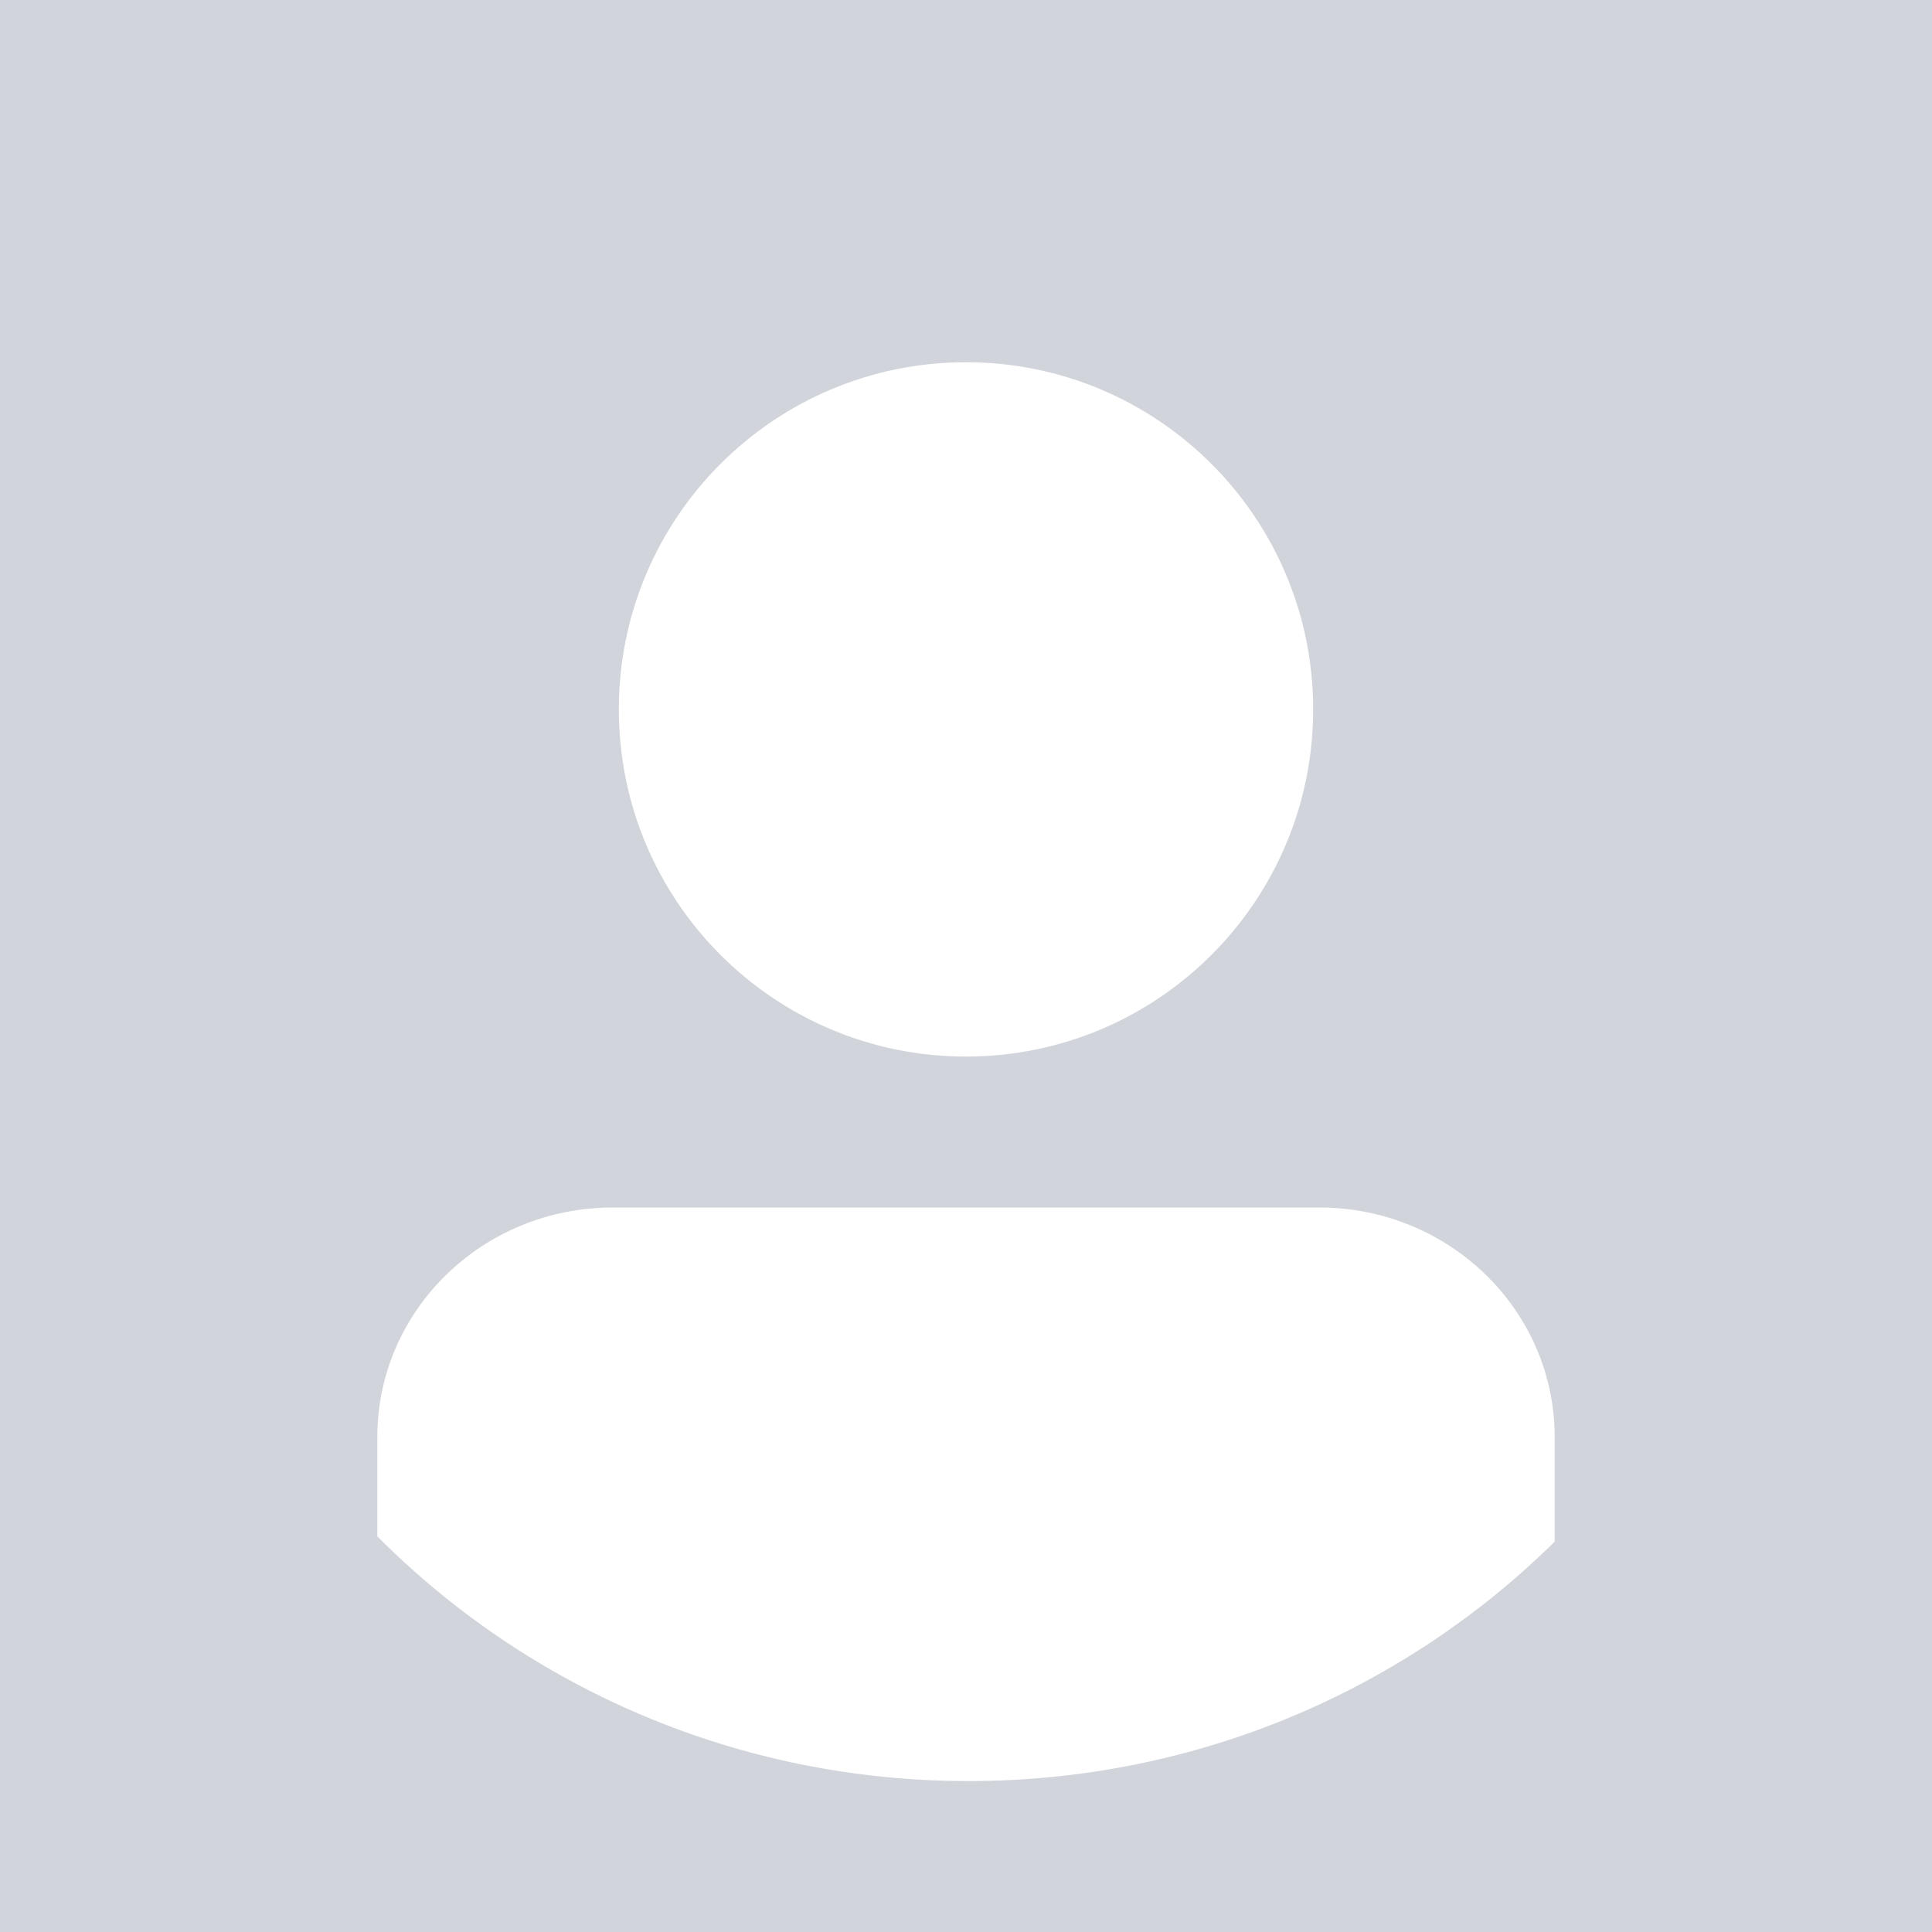
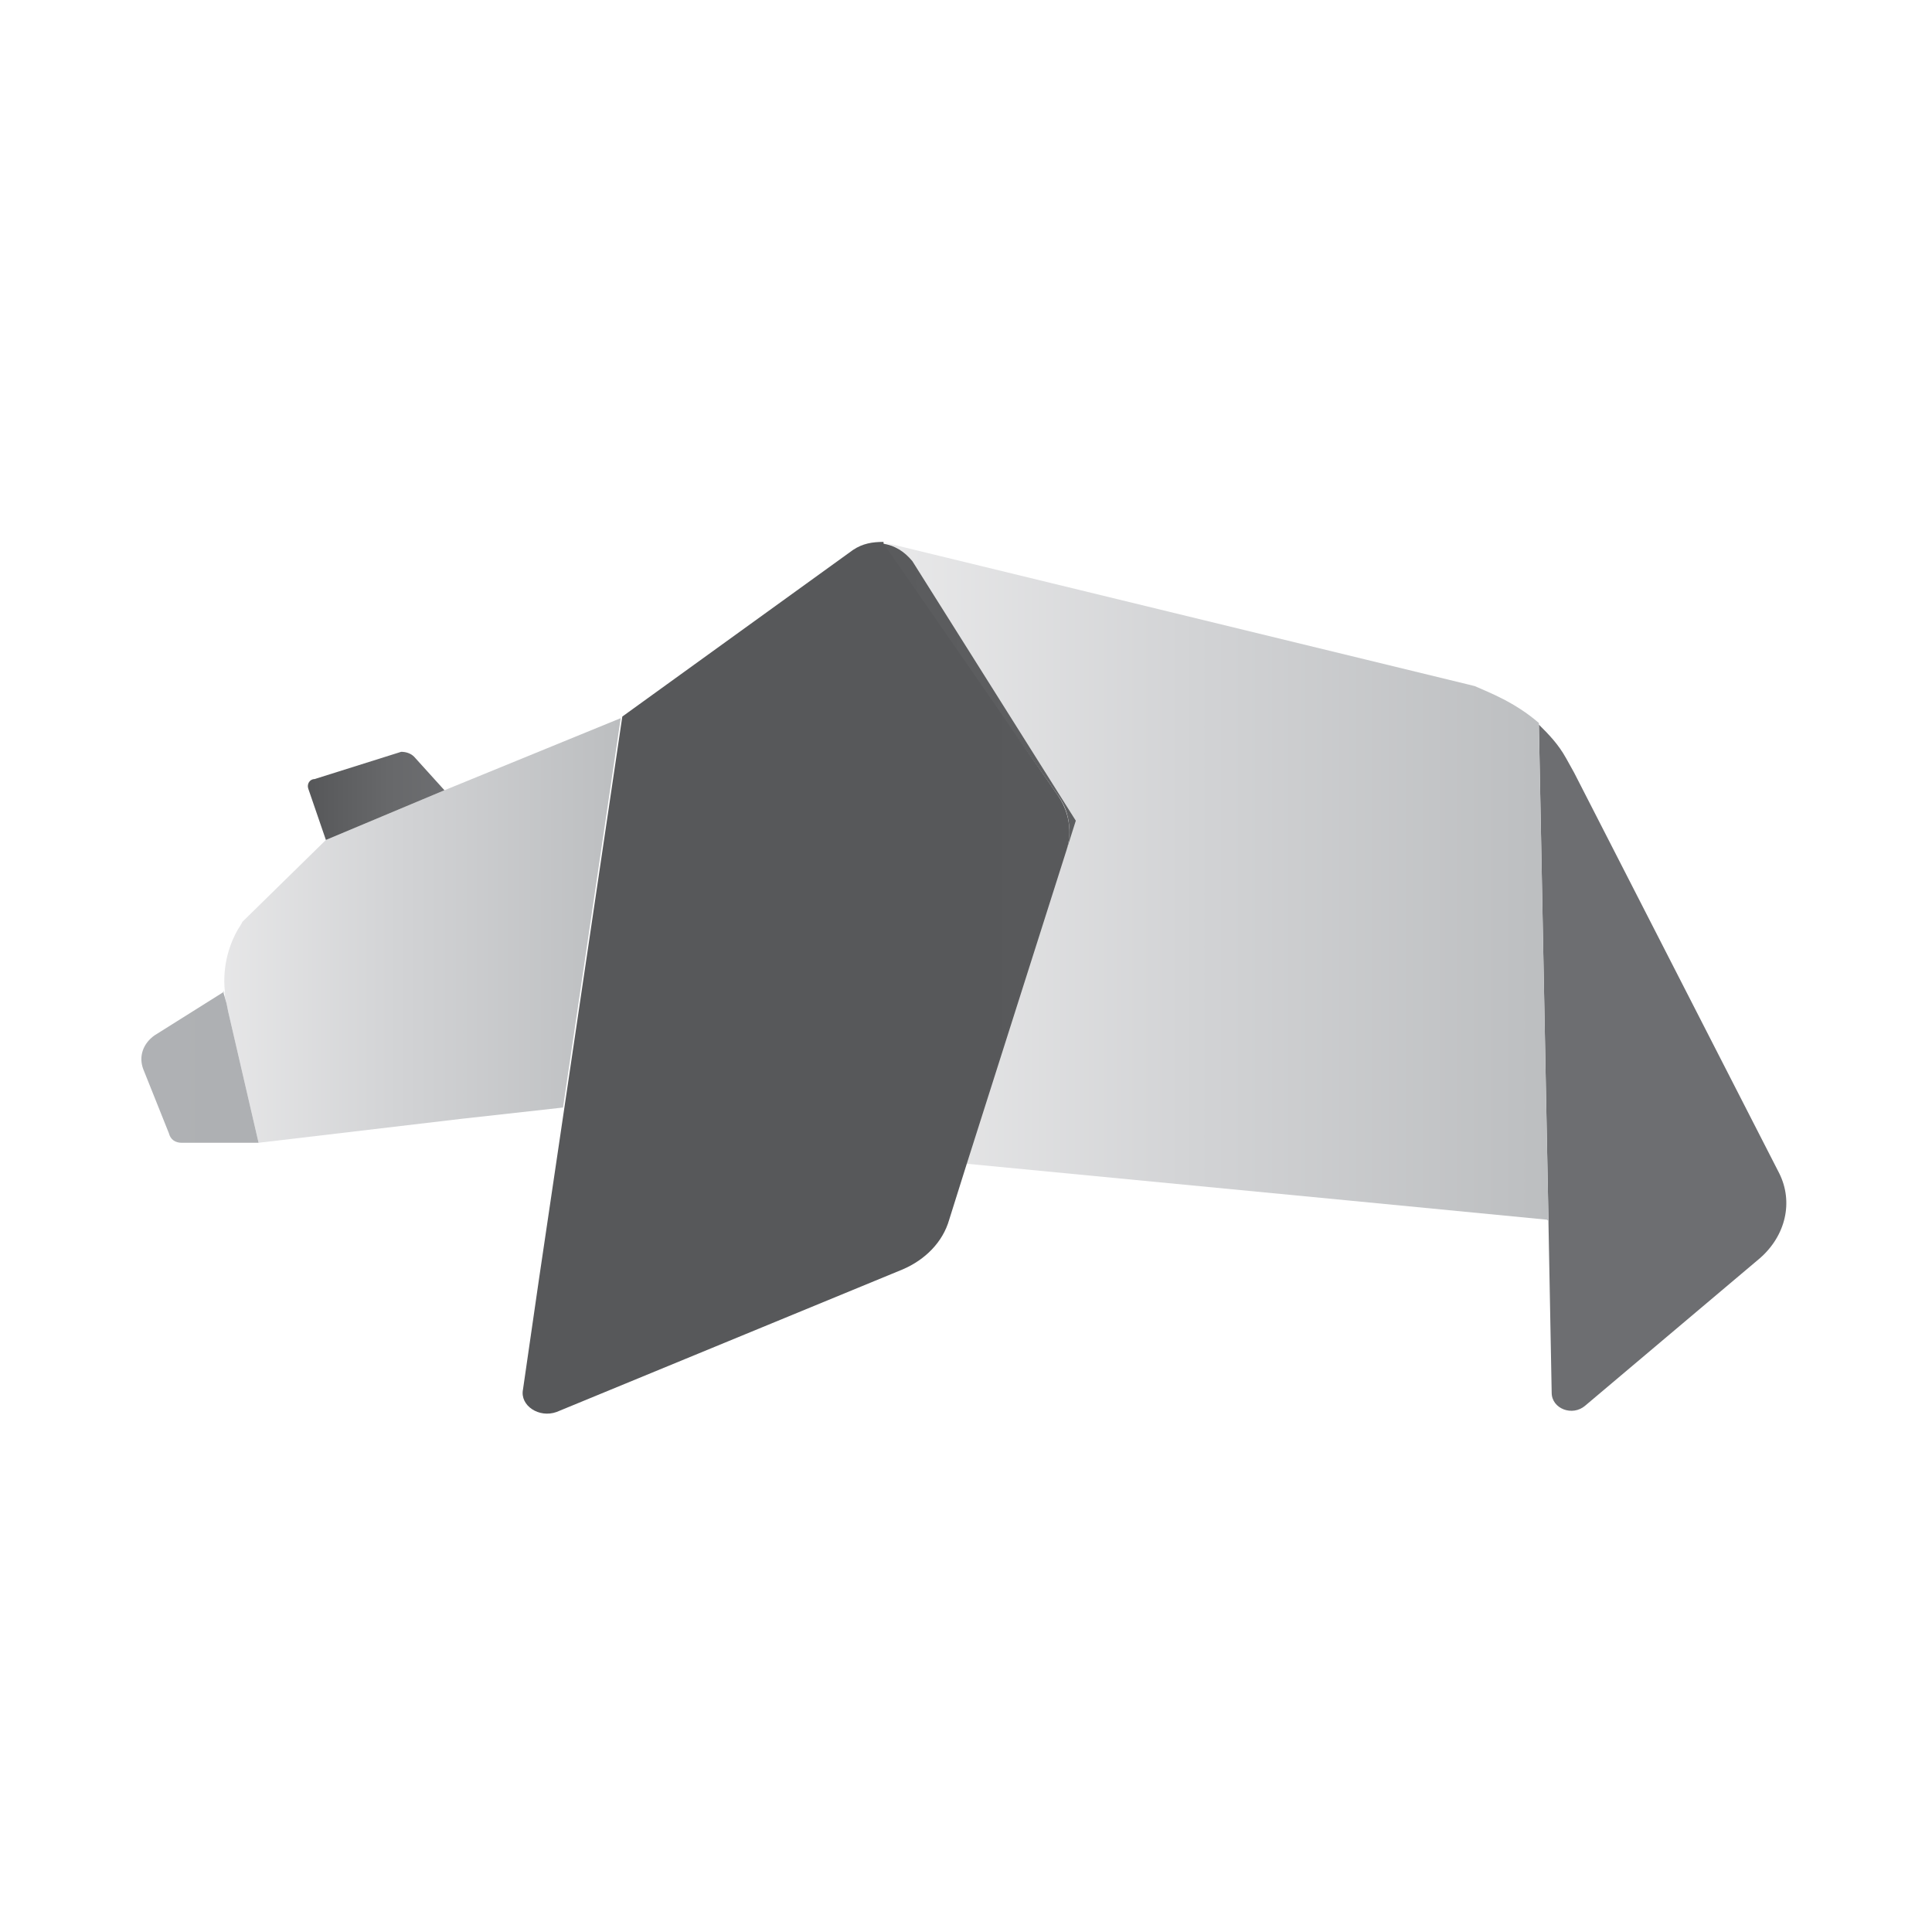
- <svg xmlns="http://www.w3.org/2000/svg" width="128" height="128" viewBox="0 0 128 128" fill="none">
-   <rect width="128" height="128" fill="#D1D5DB" />
-   <path d="M103 102.139C93.094 111.92 79.35 118 64.164 118C48.806 118 34.929 111.768 25 101.789V95.2C25 86.81 31.981 80 40.6 80H87.4C96.019 80 103 86.81 103 95.2V102.139Z" fill="white" />
-   <path d="M63.996 24C51.294 24 41 34.294 41 46.996C41 59.706 51.294 70 63.996 70C76.698 70 87 59.706 87 46.996C87 34.294 76.698 24 63.996 24Z" fill="white" />
+ <svg xmlns="http://www.w3.org/2000/svg" width="82" height="82" viewBox="0 0 82 82" fill="none">
+   <rect width="82" height="82" fill="white" />
+   <path d="M75.515 49.795C76.127 51.019 75.787 52.447 74.699 53.4L67.286 59.656C66.742 60.133 65.858 59.792 65.858 59.112L65.722 51.904V51.836L65.314 30.753C65.722 31.161 66.13 31.569 66.47 32.181L66.81 32.793L75.515 49.795Z" fill="url(#paint0_linear)" />
+   <path d="M65.382 30.753L65.79 51.836L65.382 30.753Z" fill="url(#paint1_linear)" />
+   <path d="M65.314 30.685L65.722 51.767C65.722 51.767 65.722 51.836 65.654 51.767L57.221 50.951L40.967 49.387C40.967 49.387 40.899 49.387 40.899 49.319L45.116 36.058L45.524 34.765L38.587 23.748C38.315 23.34 37.839 23.068 37.363 23H37.431L62.322 29.053L62.594 29.121C63.206 29.393 64.294 29.801 65.314 30.685Z" fill="url(#paint2_linear)" />
+   <path d="M38.723 23.816L45.66 34.833L45.252 36.126C45.524 35.309 45.388 34.357 44.844 33.677L37.431 23.136V23.068C37.975 23.136 38.383 23.408 38.723 23.816Z" fill="url(#paint3_linear)" />
+   <path d="M44.843 33.677C45.388 34.425 45.524 35.309 45.252 36.126L41.035 49.387L40.287 51.767C40.015 52.72 39.267 53.468 38.315 53.876L23.625 59.928C22.877 60.2 22.061 59.656 22.197 58.976L22.877 54.284L23.965 46.939L26.413 30.413L36.206 23.34C36.614 23.068 37.023 23 37.499 23V23.068L44.843 33.677Z" fill="url(#paint4_linear)" />
+   <path d="M45.184 36.126L40.967 49.455V49.387L45.184 36.126Z" fill="url(#paint5_linear)" />
+   <path d="M26.345 30.481L23.897 47.007L19.612 47.483L10.975 48.503L9.683 42.926L9.615 42.586L9.547 42.314C9.547 42.246 9.547 42.178 9.547 42.11C9.411 40.886 9.819 39.934 10.091 39.458C10.227 39.254 10.295 39.118 10.295 39.118L13.832 35.65L18.864 33.541L26.345 30.481Z" fill="url(#paint6_linear)" />
+   <path d="M13.832 35.65L13.084 33.473C13.016 33.269 13.152 33.065 13.356 33.065L17.028 31.909C17.232 31.909 17.436 31.977 17.572 32.113L18.864 33.541L13.832 35.65Z" fill="url(#paint7_linear)" />
+   <path d="M9.683 42.926L10.975 48.503H7.711C7.439 48.503 7.235 48.367 7.167 48.095L6.079 45.375C5.875 44.831 6.079 44.287 6.555 43.947L9.479 42.11L9.615 42.586L9.683 42.926Z" fill="url(#paint8_linear)" />
+   <path d="M9.547 42.178C9.547 42.246 9.547 42.314 9.547 42.382V42.178L9.479 42.042C9.479 42.11 9.479 42.11 9.547 42.178Z" fill="url(#paint9_linear)" />
+   <defs>
+     <linearGradient id="paint0_linear" x1="-1490.72" y1="45.3" x2="75.631" y2="45.3" gradientUnits="userSpaceOnUse">
+       <stop stop-color="#565759" />
+       <stop offset="0.589" stop-color="#67686A" />
+       <stop offset="1" stop-color="#6D6E71" />
+     </linearGradient>
+     <linearGradient id="paint1_linear" x1="65.326" y1="41.26" x2="65.772" y2="41.26" gradientUnits="userSpaceOnUse">
+       <stop stop-color="#565759" />
+       <stop offset="0.589" stop-color="#67686A" />
+       <stop offset="1" stop-color="#6D6E71" />
+     </linearGradient>
+     <linearGradient id="paint2_linear" x1="37.449" y1="37.459" x2="65.772" y2="37.459" gradientUnits="userSpaceOnUse">
+       <stop stop-color="#E9E9EA" />
+       <stop offset="0.47" stop-color="#D2D3D5" />
+       <stop offset="1" stop-color="#BCBEC0" />
+     </linearGradient>
+     <linearGradient id="paint3_linear" x1="31.108" y1="29.609" x2="80.979" y2="29.609" gradientUnits="userSpaceOnUse">
+       <stop stop-color="#565759" />
+       <stop offset="0.589" stop-color="#67686A" />
+       <stop offset="1" stop-color="#6D6E71" />
+     </linearGradient>
+     <linearGradient id="paint4_linear" x1="-15.858" y1="41.593" x2="1107.83" y2="41.593" gradientUnits="userSpaceOnUse">
+       <stop stop-color="#565759" />
+       <stop offset="0.589" stop-color="#67686A" />
+       <stop offset="1" stop-color="#6D6E71" />
+     </linearGradient>
+     <linearGradient id="paint5_linear" x1="37.721" y1="42.786" x2="63.435" y2="42.786" gradientUnits="userSpaceOnUse">
+       <stop stop-color="#565759" />
+       <stop offset="0.589" stop-color="#67686A" />
+       <stop offset="1" stop-color="#6D6E71" />
+     </linearGradient>
+     <linearGradient id="paint6_linear" x1="8.479" y1="39.493" x2="26.329" y2="39.493" gradientUnits="userSpaceOnUse">
+       <stop stop-color="#E9E9EA" />
+       <stop offset="0.47" stop-color="#D2D3D5" />
+       <stop offset="1" stop-color="#BCBEC0" />
+     </linearGradient>
+     <linearGradient id="paint7_linear" x1="13.039" y1="33.76" x2="18.891" y2="33.76" gradientUnits="userSpaceOnUse">
+       <stop stop-color="#565759" />
+       <stop offset="0.589" stop-color="#67686A" />
+       <stop offset="1" stop-color="#6D6E71" />
+     </linearGradient>
+     <linearGradient id="paint8_linear" x1="6.045" y1="45.364" x2="172.695" y2="45.364" gradientUnits="userSpaceOnUse">
+       <stop stop-color="#AFB1B4" />
+       <stop offset="0.318" stop-color="#A3A5A7" />
+       <stop offset="0.933" stop-color="#848688" />
+       <stop offset="1" stop-color="#808285" />
+     </linearGradient>
+     <linearGradient id="paint9_linear" x1="8.498" y1="42.195" x2="26.33" y2="42.195" gradientUnits="userSpaceOnUse">
+       <stop stop-color="#D5D7D8" />
+       <stop offset="0.25" stop-color="#C8CACC" />
+       <stop offset="0.732" stop-color="#A7A9AC" />
+       <stop offset="1" stop-color="#939598" />
+     </linearGradient>
+   </defs>
</svg>
